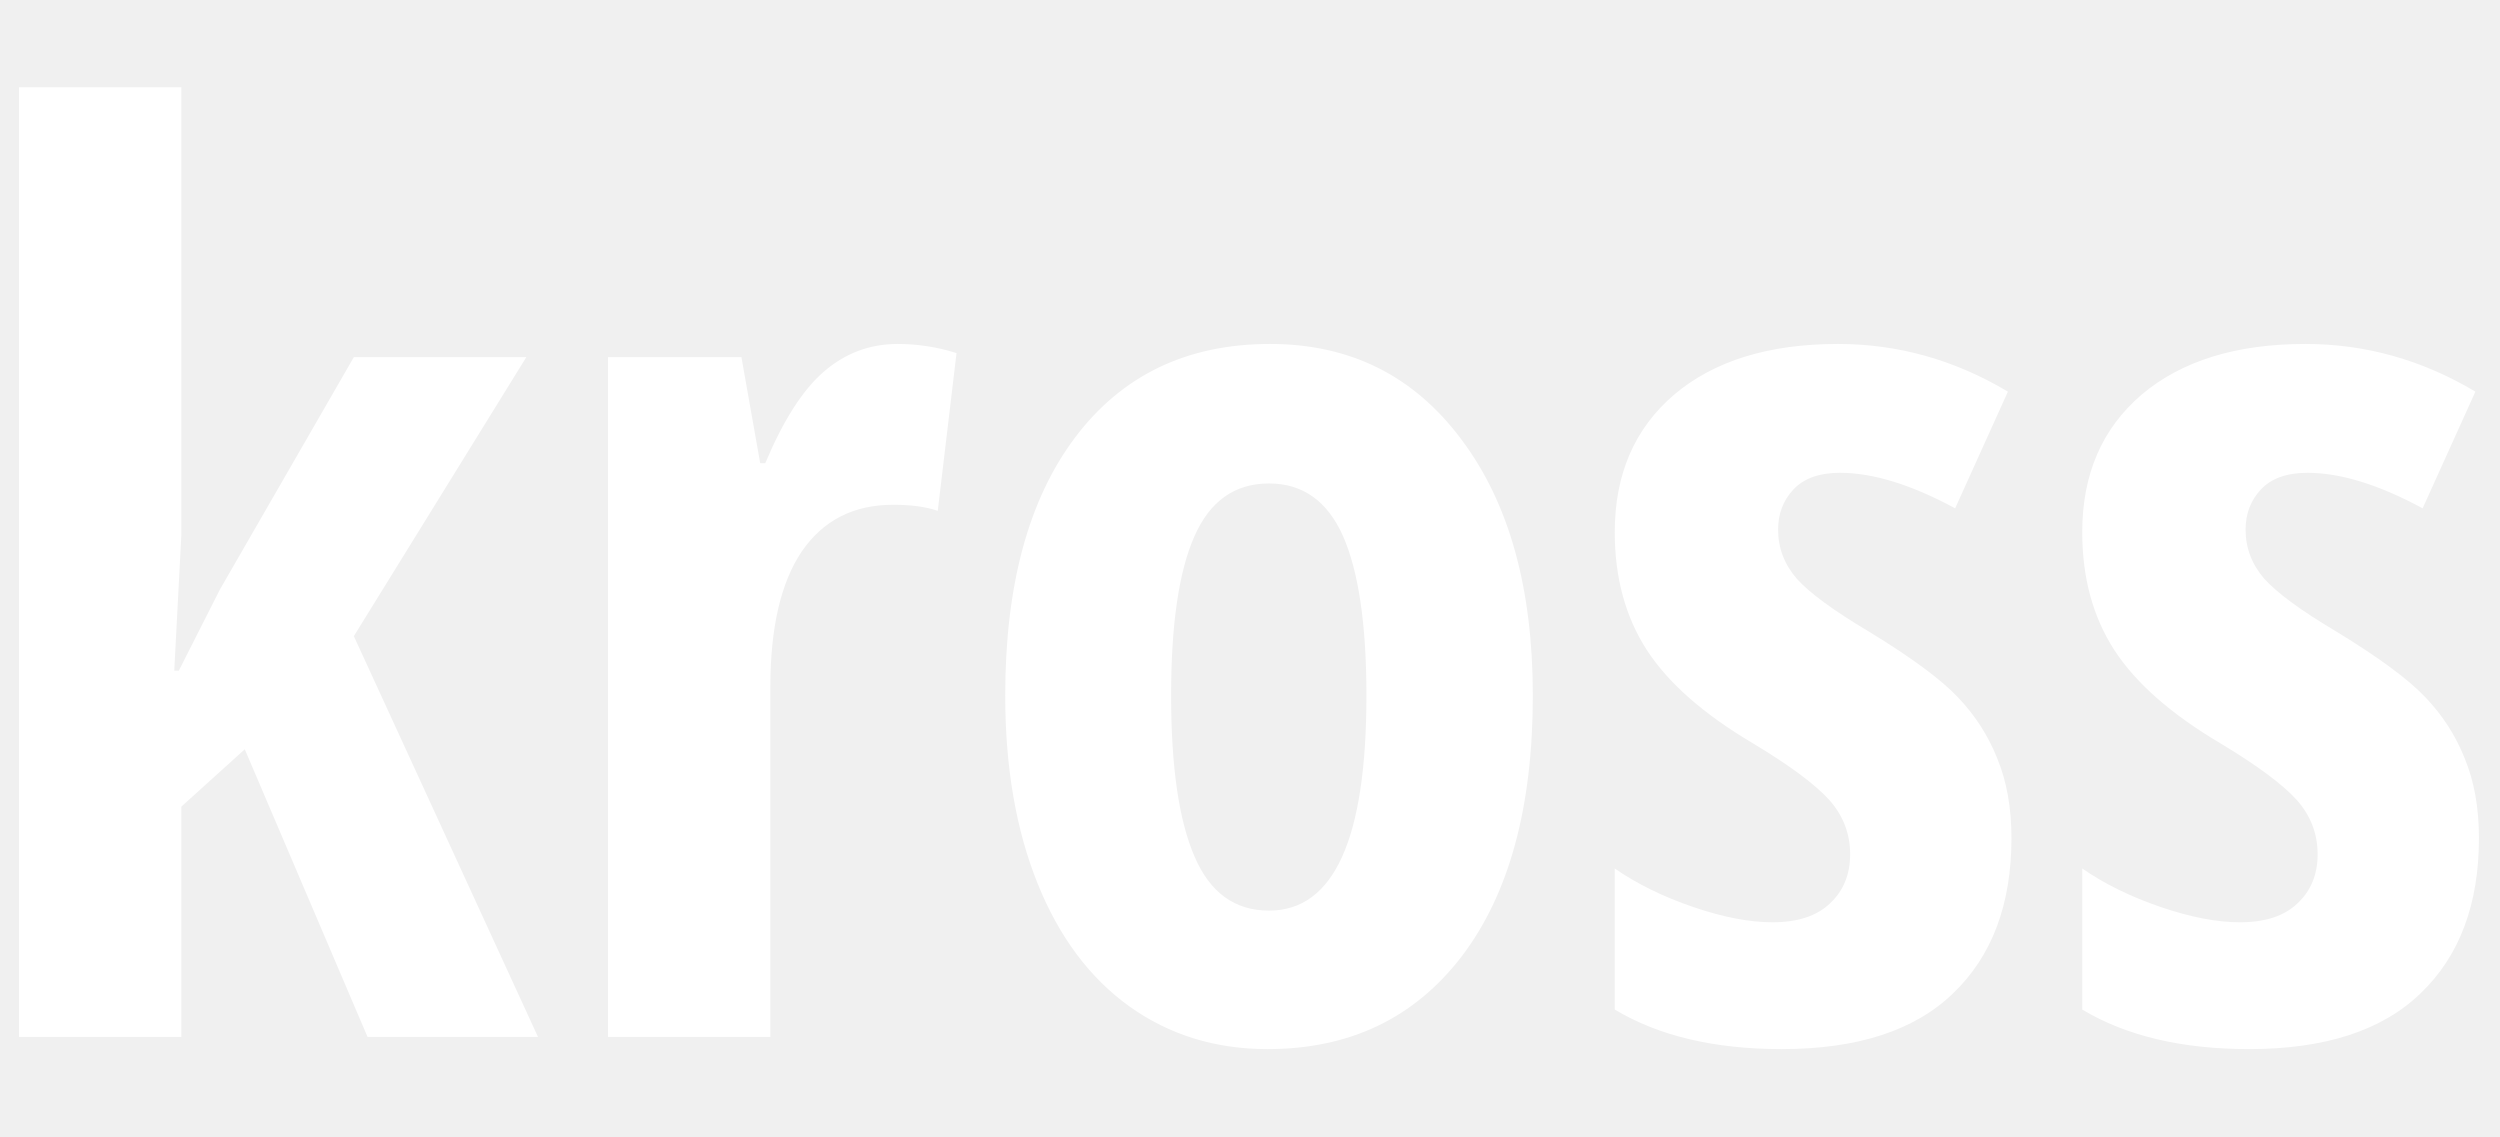
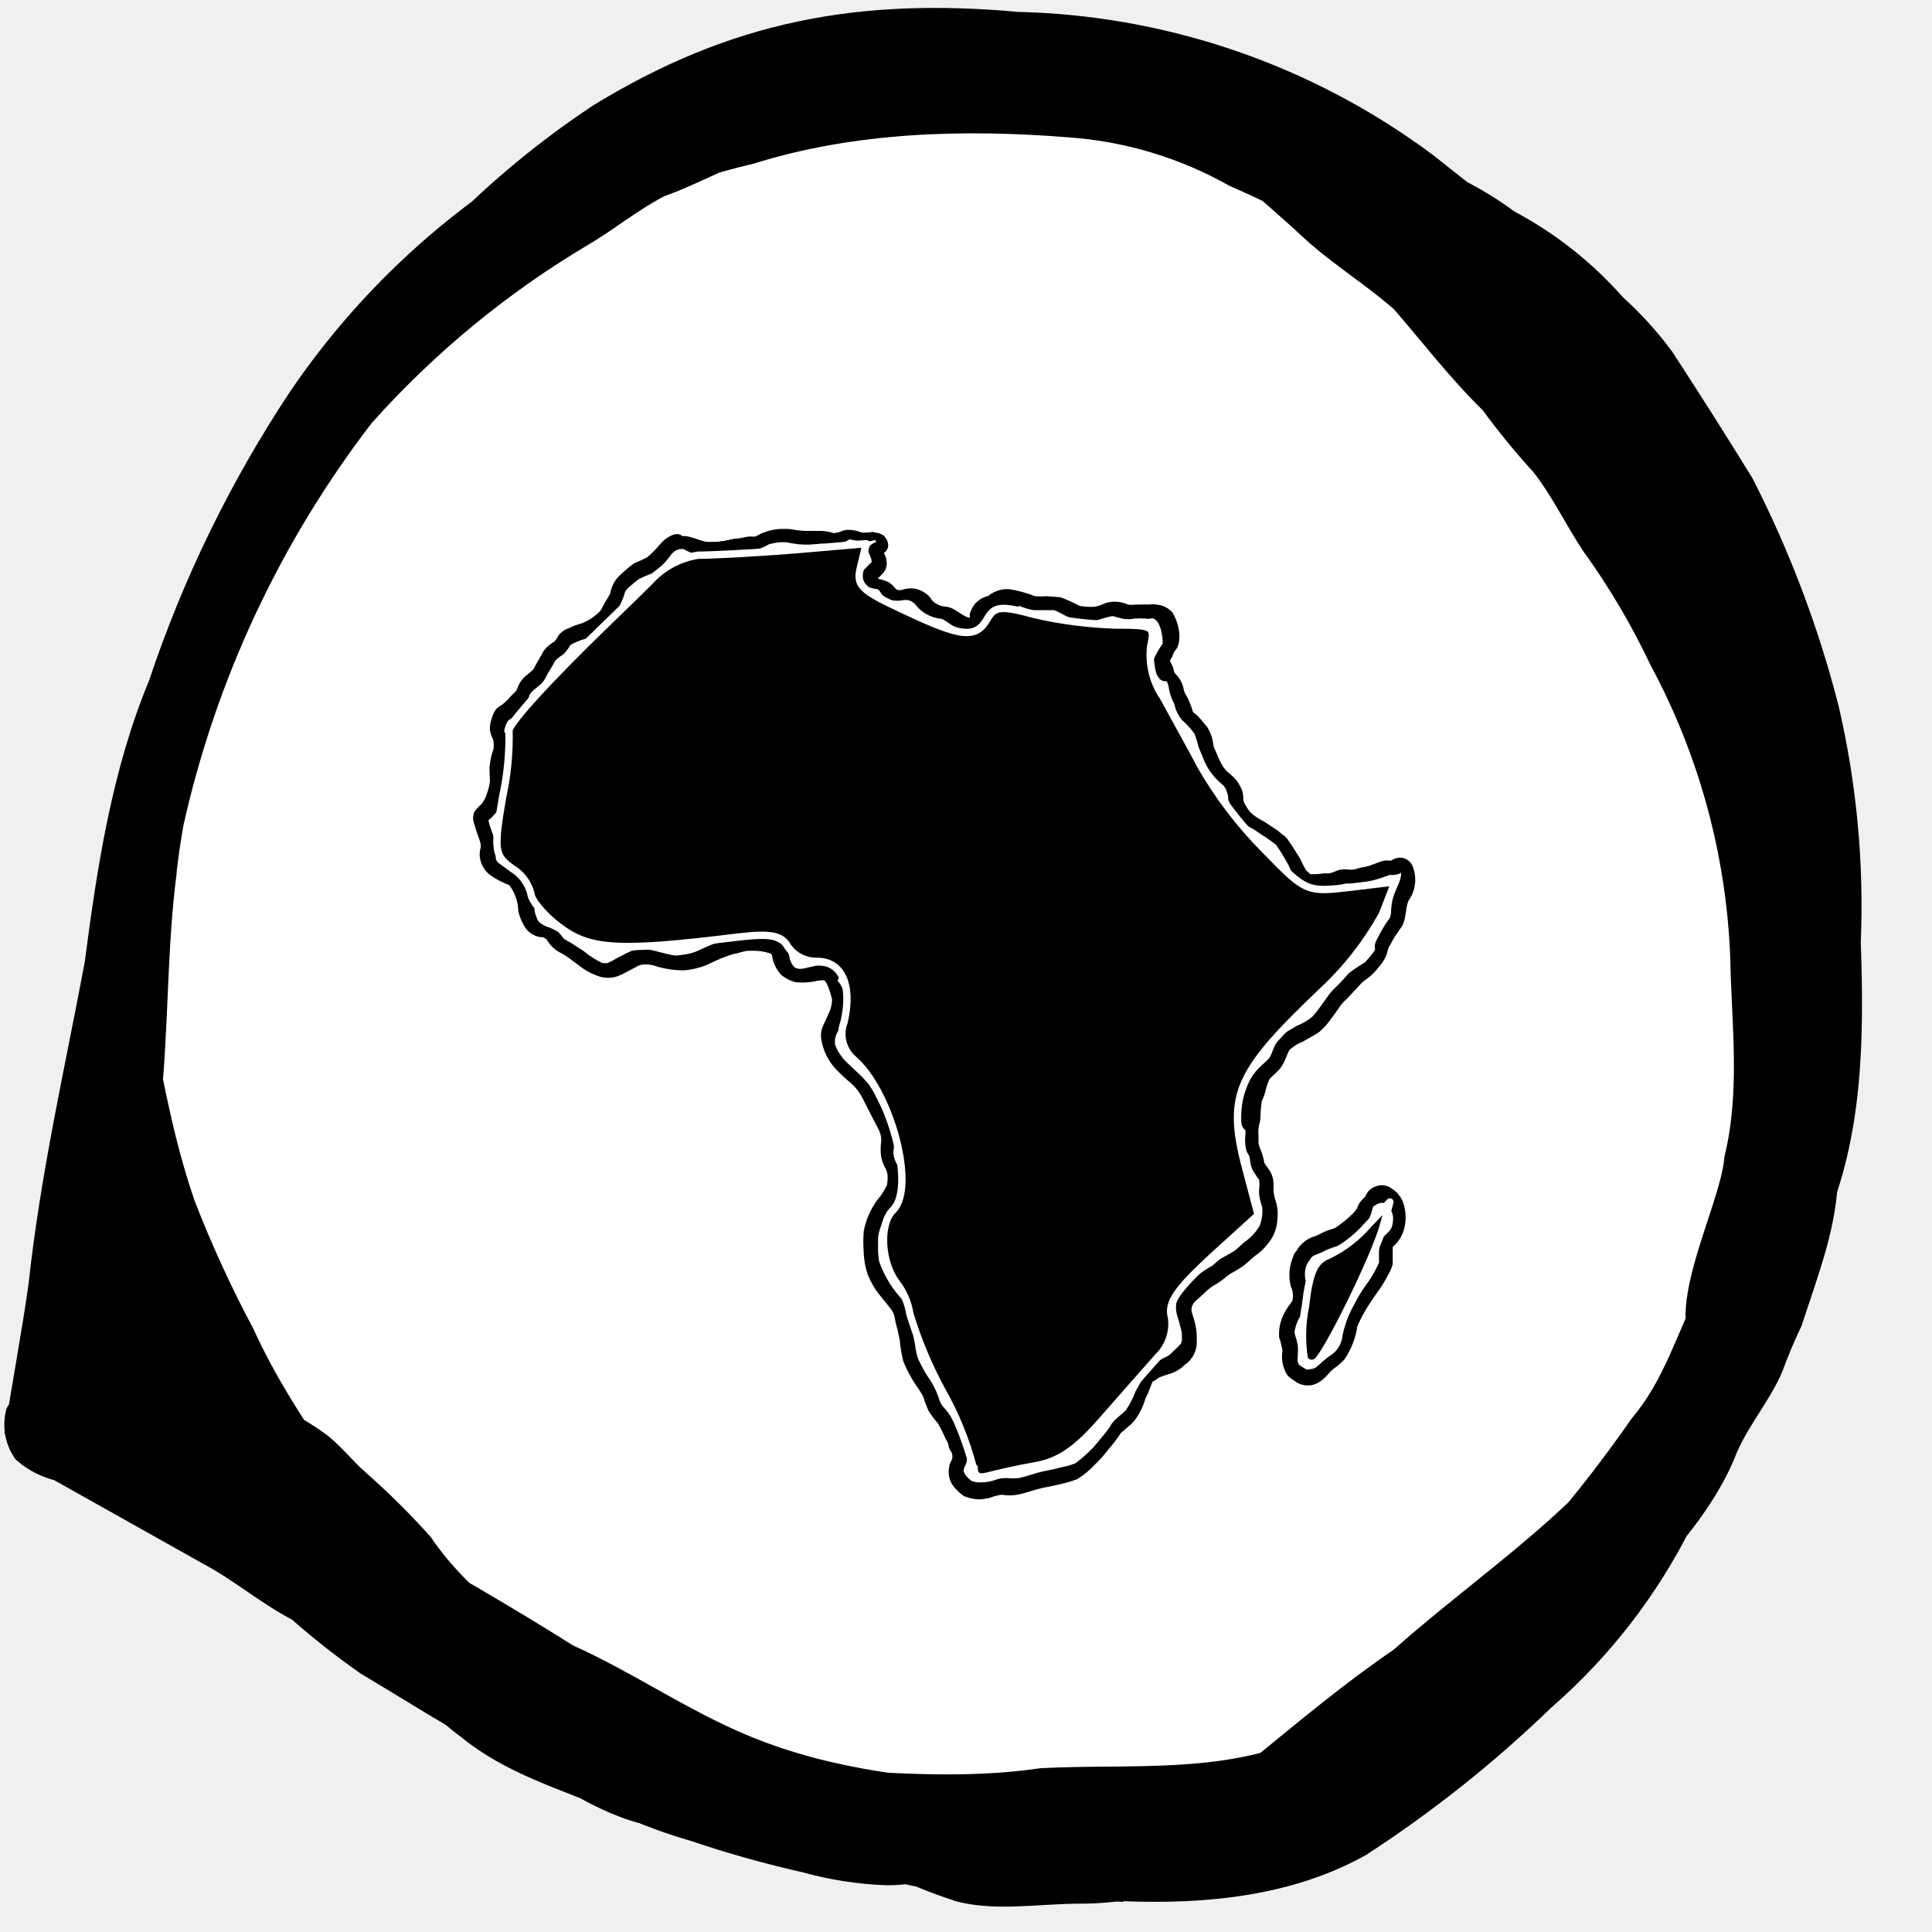
- <svg xmlns="http://www.w3.org/2000/svg" height="35" width="77">
-   <text style="font-weight:700;font-stretch:condensed;font-size:38.496;font-family:Open Sans Condensed;letter-spacing:0;word-spacing:0;fill:#fff;stroke-width:.962" x="-1.538" y="31.936">
-     <tspan x="-1.538" y="31.936">kross</tspan>
-   </text>
+ <svg xmlns="http://www.w3.org/2000/svg" id="svg5" viewBox="0 0 110.41 110.41">
+   <defs>
+     <style>.cls-1{fill:#fff;}.cls-1,.cls-2{stroke:#fff;stroke-linejoin:round;stroke-width:0.42px;}</style>
+   </defs>
+   <path class="cls-1" d="M104,72.29h0C105,48.12,99.81,20.76,75.25,12.07L73,8.28c-24.57-8.69-45.27-.9-59.53,22L5.37,72.84c-2.41,6.82-3.06,6.63,3.77,9L43.76,101A47.2,47.2,0,0,0,104,72.29Z" />
+   <g id="g12022">
+     <g id="g11338">
+       <path id="path11340" d="M30.92,53.56a1.28,1.28,0,0,1-1-.71,2.86,2.86,0,0,1-.3-.78,2.56,2.56,0,0,0-.52-1.49A4.61,4.61,0,0,1,28,50a1.53,1.53,0,0,1-.59-1.2,1.76,1.76,0,0,1,.07-.4,1.22,1.22,0,0,0-.07-.38c-.1-.3-.21-.57-.29-.89a.89.89,0,0,1,0-.75,2.3,2.3,0,0,1,.4-.43,1.76,1.76,0,0,0,.31-.61,3.17,3.17,0,0,0,.17-.69c0-.32-.06-.65,0-1a3.38,3.38,0,0,1,.21-.86,1.18,1.18,0,0,0,0-.25c0-.11,0-.24-.06-.34a2.08,2.08,0,0,1-.15-.44,1.6,1.6,0,0,1,.09-.66,1.66,1.66,0,0,1,.25-.56,1.33,1.33,0,0,1,.34-.26A2.42,2.42,0,0,0,29,40a5.48,5.48,0,0,1,.59-.59.38.38,0,0,1,.49,0,.38.38,0,0,1,.12.48,2.59,2.59,0,0,1-.48.72,3.37,3.37,0,0,1-.68.57,1.46,1.46,0,0,0-.23.61,1.85,1.85,0,0,1,.3.82,2.74,2.74,0,0,1-.23,1.07,1.94,1.94,0,0,0,0,.34,5,5,0,0,1,0,.95,4.8,4.8,0,0,1-.24.88,2,2,0,0,1-.29.59,3,3,0,0,1-.44.44c.1.49.36.93.42,1.43a1.68,1.68,0,0,1,0,.63.43.43,0,0,0,.19.4,2.26,2.26,0,0,0,.54.32,2.12,2.12,0,0,1,.57.27,3.6,3.6,0,0,1,.57.76,3.77,3.77,0,0,1,.36,1.41,2,2,0,0,0,.1.32.65.65,0,0,0,.21.33,1,1,0,0,1,.47.49.11.11,0,0,1,0,.15c-.07,0-.11.1-.17.14A.75.75,0,0,1,30.92,53.56Z" />
+     </g>
+     <g id="g11342">
+       <path id="path11344" d="M28.45,42.76c-.13,0-.13-.19-.15-.29a2.05,2.05,0,0,1-.06-.49c0-.17.06-.31.08-.48l.07-.32c.08-.21.19-.42.29-.63s.4-.46.59-.69a2.1,2.1,0,0,0,.32-.59,1.59,1.59,0,0,1,.5-.68,3.34,3.34,0,0,0,.4-.35c.13-.26.27-.49.4-.72s.13-.23.19-.34a2,2,0,0,1,.61-.52,2.75,2.75,0,0,0,.25-.38,1.33,1.33,0,0,1,.61-.4,3.26,3.26,0,0,1,.68-.25,3,3,0,0,0,.88-.53,1.66,1.66,0,0,0,.23-.23c.09-.17.17-.34.26-.49s.19-.29.27-.46a2,2,0,0,1,.38-.86,4.16,4.16,0,0,1,.48-.46,4,4,0,0,1,.55-.43,7,7,0,0,0,.69-.31,5.75,5.75,0,0,0,.74-.74,1.78,1.78,0,0,1,.74-.55c.25-.1.57-.06.63.26a.47.47,0,0,1-.32.57c-.33.12-.4.31-.61.56a3.63,3.63,0,0,1-.92.82,7.37,7.37,0,0,0-.7.3c-.19.13-.4.32-.57.46a1.12,1.12,0,0,0-.21.23,1.32,1.32,0,0,0-.1.3,5.54,5.54,0,0,1-.49,1,1.48,1.48,0,0,1-.25.44l-.31.32a5.74,5.74,0,0,1-.76.53,4.63,4.63,0,0,1-.59.21,3.15,3.15,0,0,0-.65.29,3.07,3.07,0,0,1-.38.51c-.07.06-.15.1-.23.16a1.64,1.64,0,0,0-.24.21c-.1.13-.16.3-.25.43s-.17.27-.25.42A1.69,1.69,0,0,1,31,39c-.19.21-.44.36-.63.55a2,2,0,0,0-.23.4,1.41,1.41,0,0,1-.34.46c-.11.13-.25.21-.36.32A2.88,2.88,0,0,0,29,41l-.19.21a2,2,0,0,0-.34.55,1.76,1.76,0,0,0-.1.3,2.06,2.06,0,0,0,0,.35,1.17,1.17,0,0,0,0,.26,0,0,0,0,0,0,0C28.51,42.68,28.49,42.76,28.45,42.76Z" />
+     </g>
+     <g id="g11346">
+       <path id="path11348" d="M40.12,31.74a2.17,2.17,0,0,1-.63-.19,4,4,0,0,0-.84-.31,1.35,1.35,0,0,0-.69.16.9.9,0,0,0-.26.17.93.93,0,0,0,.23,0s0,.05,0,.05a.63.63,0,0,1-.23,0s0,0,0,0,0,0,0-.06l.25-.34a2.06,2.06,0,0,1,.3-.29,1.33,1.33,0,0,1,.46-.23,1.16,1.16,0,0,1,.76,0,4.08,4.08,0,0,1,.76.27.83.83,0,0,0,.31,0c.3,0,.59,0,.91-.06a3.33,3.33,0,0,1,1.09-.13c.82.11.49-.18,1.22-.33a3.42,3.42,0,0,1,1.06-.11c.27,0,.54,0,.82,0h.59c.19,0,.48,0,.48.21,0,.44-.67.38-1,.38s-.65,0-1,0a2.87,2.87,0,0,0-1.13.15c-.11.06-.17.17-.3.23a1.3,1.3,0,0,1-.57.17,5.82,5.82,0,0,1-.59,0c-.25,0-.5.15-.75.19A8.52,8.52,0,0,1,40.12,31.74Z" />
+     </g>
+     <g id="g11350">
+       <path id="path11352" d="M55.28,36a2,2,0,0,1-1.07-.4,2.4,2.4,0,0,0-.38-.23,2.16,2.16,0,0,1-1.56-.87.94.94,0,0,0-.38-.21c-.08,0-.16,0-.23,0a1.87,1.87,0,0,1-.78,0,1,1,0,0,1-.54-.4.58.58,0,0,0-.17-.21,3.41,3.41,0,0,1-.46-.1c-.36-.13-.62-.42-.47-.8a1.26,1.26,0,0,1,.34-.42,1.66,1.66,0,0,1,.23-.23.63.63,0,0,0-.08-.34,1.47,1.47,0,0,0-.07-.17c-.12-.31.09-.55.4-.63v0a.21.21,0,0,1,0-.11.37.37,0,0,0-.15,0,1,1,0,0,1-.35.06,4.1,4.1,0,0,1-1-.12,2.52,2.52,0,0,1-.94.34c-.26,0-.49-.09-.72-.09A5.24,5.24,0,0,1,45,31a2.55,2.55,0,0,0-.55,0,4.91,4.91,0,0,0-.5.1,2.62,2.62,0,0,1-.78.32c-.17,0-.36,0-.55.06s-.35.06-.46.06a5,5,0,0,1-2.11.19c-.18,0-.37-.08-.56-.14l-.28-.13a.87.87,0,0,0-.14-.08.41.41,0,0,0-.15,0,1.61,1.61,0,0,0-.91.21,4.63,4.63,0,0,1-.92.52.42.42,0,0,0-.15.07s0,0,0,.06-.07.06-.09,0,.28-.27.36-.36a1.43,1.43,0,0,0,.32-.27,1.31,1.31,0,0,1,.27-.36,2.49,2.49,0,0,1,.65-.42,1.72,1.72,0,0,1,1.14-.08,1.48,1.48,0,0,1,.27.1c.23.06.49.11.72.15a6.68,6.68,0,0,0,1.39-.21c.29,0,.59-.11.88-.13a1.75,1.75,0,0,0,.32,0c.15-.06.27-.15.42-.21a3.45,3.45,0,0,1,.84-.21,4.83,4.83,0,0,1,.76,0,5.74,5.74,0,0,0,.82.1c.25,0,.5,0,.74,0a2.49,2.49,0,0,1,.9.13l.32-.06a1.57,1.57,0,0,1,.4-.13,2,2,0,0,1,.86.15,2.55,2.55,0,0,0,.4,0c.13,0,.23-.07.36,0a1.11,1.11,0,0,1,.52.18c.28.3.38.72,0,1a1.08,1.08,0,0,1,.15.76.84.84,0,0,1-.25.44l-.25.26a2.31,2.31,0,0,1,.67.23,1.76,1.76,0,0,1,.34.33c.21.22.5,0,.75,0a1.38,1.38,0,0,1,.93.25,1.11,1.11,0,0,1,.42.44,1.29,1.29,0,0,0,.86.36c.49.08.8.52,1.29.63l0,0c0-.09,0-.15,0-.23a1.79,1.79,0,0,1,.28-.55,1.47,1.47,0,0,1,1-.51,1.68,1.68,0,0,1,1.06-.1,5.85,5.85,0,0,1,.59,0,.34.34,0,0,1,.12.57.94.94,0,0,1-.71.23c-.17,0-.36,0-.53,0s-.42.13-.65.17a.15.15,0,0,0-.11.08c0,.06-.06.11-.08.17s0,.17,0,.25a.87.87,0,0,1-.36.53A1.1,1.1,0,0,1,55.28,36Z" />
+     </g>
+     <g id="g11354">
+       <path id="path11356" d="M66.27,38.8c-.36-.51-.52-.89-.17-1.46a3.47,3.47,0,0,1,.34-.54,2.32,2.32,0,0,0-.06-.66,1.83,1.83,0,0,0-.19-.54c-.11-.15-.25-.32-.44-.25a.66.66,0,0,1-.28,0,4.57,4.57,0,0,0-.65,0,1.61,1.61,0,0,1-.69,0l-.53-.14c-.13,0-.27.06-.4.08l-.48.15a2.64,2.64,0,0,1-.55,0,3.36,3.36,0,0,1-.89-.08,5.1,5.1,0,0,1-.67-.32,2.92,2.92,0,0,0-.36-.17l-.33,0-.87,0a1.89,1.89,0,0,1-.44-.11c-.29-.1-.59-.23-.88-.36a1.21,1.21,0,0,0-.59-.08.64.64,0,0,0-.44.17c-.24.21-.55.31-.8.5,0,.07,0,.11-.11.13s-.15,0-.13-.06.15-.17.21-.26a3.49,3.49,0,0,0,.36-.42,2.38,2.38,0,0,1,.32-.38,1.68,1.68,0,0,1,1.13-.33,6.88,6.88,0,0,1,1.46.4,3.7,3.7,0,0,0,.67,0l.78.06a7.58,7.58,0,0,1,1.09.49,3.46,3.46,0,0,0,.78.06,1.37,1.37,0,0,0,.51-.13,1.76,1.76,0,0,1,1.49,0,1.34,1.34,0,0,0,.4,0h.34a3.62,3.62,0,0,1,.48,0,.91.91,0,0,1,.4,0A1.35,1.35,0,0,1,67,35a2.8,2.8,0,0,1,.38,1.07,2,2,0,0,1,0,.59,1,1,0,0,1-.26.57,1,1,0,0,0-.1.21c0,.13-.21.25-.13.4s.3.53.17.78A.49.49,0,0,1,66.27,38.8Z" />
+     </g>
+     <g id="g11358">
+       <path id="path11360" d="M75,50.76a1.69,1.69,0,0,1-1-.65,4,4,0,0,1-.38-.7c-.07-.14-.17-.29-.25-.44s-.28-.44-.43-.67a2.78,2.78,0,0,0-.27-.21,5.51,5.51,0,0,0-.59-.4l-.44-.3a2.62,2.62,0,0,1-.91-.71,2.88,2.88,0,0,1-.54-1c0-.1,0-.23-.05-.33a.91.91,0,0,0-.35-.57,3.59,3.59,0,0,1-1.08-1.58c-.08-.17-.14-.34-.21-.5a6.65,6.65,0,0,0-.23-.76,4.77,4.77,0,0,0-.71-.78,2.07,2.07,0,0,1-.45-.93,3.26,3.26,0,0,1-.25-.61c-.06-.19-.06-.4-.13-.57s-.1-.16-.14-.25a1.49,1.49,0,0,1-.28-.44,1,1,0,0,1,.07-.61c0-.15,0-.3.06-.46a6,6,0,0,1,.27-.68.74.74,0,0,0,.09-.33.58.58,0,0,0-.11-.34.18.18,0,0,1-.06-.17c0-.06.15,0,.08.06a1,1,0,0,1,.15,1,2,2,0,0,0-.08.74c0,.19.06.38.06.55a.17.17,0,0,0,.06.12,3.31,3.31,0,0,1,.45.47,1.67,1.67,0,0,1,.31.75,1.5,1.5,0,0,0,.19.38,5,5,0,0,1,.3.76c0,.11.16.19.25.27s.4.45.59.68a2.45,2.45,0,0,1,.35,1c0,.14.11.31.17.46a4.44,4.44,0,0,0,.4.82,1.73,1.73,0,0,0,.21.25l.24.21a2.15,2.15,0,0,1,.61.85,1.36,1.36,0,0,1,.08.56.6.6,0,0,0,.06.19,3.25,3.25,0,0,0,.36.55,3.12,3.12,0,0,0,.72.48l.69.45a2.24,2.24,0,0,1,.34.27,1.36,1.36,0,0,1,.36.32c.08.1.14.23.23.33l.5.8a6.19,6.19,0,0,0,.32.63c.08.09.17.15.25.24.25,0,.51,0,.76-.05h.34a2.14,2.14,0,0,0,.44-.16,1.24,1.24,0,0,1,.5-.07,1.46,1.46,0,0,0,.51,0,3.6,3.6,0,0,1,.63-.15,2.78,2.78,0,0,0,.38-.12c.46-.15.59-.3,1.13-.21.24,0,.51.14.57.4a.3.3,0,0,1-.17.33,1.19,1.19,0,0,1-.56.07,1.57,1.57,0,0,1-.28.1,5.16,5.16,0,0,1-1,.28,4.71,4.71,0,0,1-.54.12,4.35,4.35,0,0,1-.51,0,.6.6,0,0,0-.19,0c-.12,0-.25.11-.38.15a1.36,1.36,0,0,1-.63.06A2.12,2.12,0,0,1,75,50.76Z" />
+     </g>
+     <g id="g11362">
+       <path id="path11364" d="M78.76,54.44c-.34-.24-.17-.59,0-.89a7.27,7.27,0,0,1,.65-1.07A1,1,0,0,0,79.5,52a3.15,3.15,0,0,1,.25-1.1c.13-.29.4-.78.29-1.09a.85.85,0,0,1-.69-.23c0,.06-.11,0-.13,0s0-.1,0-.14a.63.63,0,0,0,.17-.15.63.63,0,0,1,.26-.19.78.78,0,0,1,1.07.38,2.07,2.07,0,0,1-.23,2c-.19.46-.11,1-.38,1.47a8.13,8.13,0,0,0-.57.87,2.55,2.55,0,0,1-.36.56A.31.31,0,0,1,78.76,54.44Z" />
+     </g>
+     <g id="g11366">
+       <path id="path11368" d="M71.12,64.55a.93.93,0,0,1-.19-.89c0-.14,0-.29,0-.44a2.62,2.62,0,0,1,.5-1.53,4.82,4.82,0,0,1,.38-.51c.19-.21.4-.4.61-.59a1,1,0,0,0,.21-.29c.23-.57.34-1,.93-1.35l.54-.32a3.32,3.32,0,0,0,.91-.54c.38-.42.67-.89,1-1.33.19-.23.44-.44.65-.67s.28-.32.42-.47A9.17,9.17,0,0,1,78,55a7.38,7.38,0,0,0,.53-.63c.08-.15.13-.32.19-.46a2.27,2.27,0,0,1,.57-.76c.15-.15.38-.21.52-.36a1.46,1.46,0,0,0,.32-1c-.11-.06,0-.29.11-.17a.41.41,0,0,1,0,.21,2.91,2.91,0,0,1-.07.78,1.63,1.63,0,0,1-.46.84,1.79,1.79,0,0,0-.31.53c-.07.21-.11.44-.19.65a2.53,2.53,0,0,1-.47.7,3,3,0,0,1-.63.61,1.89,1.89,0,0,0-.31.25c-.28.29-.55.61-.85.91a2.45,2.45,0,0,0-.42.48c-.17.25-.33.48-.52.72a3.85,3.85,0,0,1-.61.67c-.24.17-.49.29-.74.44s-.27.15-.42.21a2.69,2.69,0,0,0-.55.38c-.15.27-.23.59-.4.86a1.7,1.7,0,0,1-.34.42c-.21.21-.44.4-.63.61a5.42,5.42,0,0,0-.42.64,5.59,5.59,0,0,0-.12.82,2.32,2.32,0,0,1-.07.52.58.58,0,0,1,.11.38C71.82,64.53,71.4,64.82,71.12,64.55Z" />
+     </g>
+     <g id="g11370">
+       <path id="path11372" d="M65.62,78.9a.26.26,0,0,1-.08-.3,1.16,1.16,0,0,1,.29-.5,1.77,1.77,0,0,1,.51-.4c.14-.09.29-.15.44-.23a8.57,8.57,0,0,0,.69-.66.53.53,0,0,0,.07-.37c0-.09,0-.17,0-.24s-.07-.31-.09-.4-.1-.4-.17-.59A1.67,1.67,0,0,1,68,73.3c.19-.17.38-.36.59-.53a8.09,8.09,0,0,1,.69-.44c.11-.08.21-.19.32-.27A1.83,1.83,0,0,1,70,71.8c.19-.1.36-.21.53-.31s.38-.34.59-.51a2.8,2.8,0,0,0,.86-.92,2.1,2.1,0,0,0,.15-.61,1.85,1.85,0,0,0,0-.47,3.66,3.66,0,0,1-.17-.71,1.94,1.94,0,0,1,0-.34,2.12,2.12,0,0,0,0-.5c-.09-.13-.19-.26-.26-.38a1.38,1.38,0,0,1-.23-.53l-.06-.38c0-.1-.11-.21-.15-.31a1.87,1.87,0,0,1-.08-.32,2.57,2.57,0,0,1,0-.74c0-.1,0-.19,0-.29a6.42,6.42,0,0,1,.19-1,4.8,4.8,0,0,1,.15-.63,1.41,1.41,0,0,1,.28-.51c.14-.14.29-.31.42-.46a2.41,2.41,0,0,0,.44-.8s0-.06,0-.08,0,0,0,0a.29.29,0,0,1,0,.14,2.18,2.18,0,0,1-.08.4,2.29,2.29,0,0,1-.15.42c-.08.21-.11.45-.19.66s-.08.19-.13.29a7.61,7.61,0,0,0-.08.95c0,.21-.08.4-.11.61a3.87,3.87,0,0,0,0,.48v.36a2,2,0,0,0,.16.49,3.12,3.12,0,0,1,.17.65c.11.19.28.38.38.57a1.51,1.51,0,0,1,.15.69c0,.13,0,.25,0,.38a2.61,2.61,0,0,0,.08.42A2.44,2.44,0,0,1,73,69.68a2.31,2.31,0,0,1-.59,1.45,2.88,2.88,0,0,1-.7.65c-.21.17-.4.36-.61.53a7.17,7.17,0,0,1-.75.46,2.46,2.46,0,0,0-.4.3,3.33,3.33,0,0,1-.57.38,3.25,3.25,0,0,0-.61.5l-.42.38a.68.68,0,0,0-.26.53c0,.12.07.25.09.38a3.62,3.62,0,0,1,.21,1.38A1.54,1.54,0,0,1,67.7,78a2,2,0,0,1-.65.44,2.13,2.13,0,0,1-.33.11c-.15.06-.32.1-.47.17S65.87,79.09,65.62,78.9Z" />
+     </g>
+     <g id="g11374">
+       <path id="path11376" d="M56,85.69a2.51,2.51,0,0,1-.91-.19,2.67,2.67,0,0,1-.44-.38,1.37,1.37,0,0,1-.4-1.32c0-.15.13-.3.17-.45a.85.85,0,0,0,0-.23c-.11-.31-.23-.8.15-1s.42.17.52.38a1.39,1.39,0,0,1,.19.72,1.35,1.35,0,0,1-.1.5.69.69,0,0,0-.11.36.9.9,0,0,0,.25.38l.19.17a1.87,1.87,0,0,0,.32.08A2.59,2.59,0,0,0,57,84.53a1.85,1.85,0,0,1,.57-.06,3.53,3.53,0,0,0,.65,0c.38-.08.74-.21,1.09-.31s.78-.15,1.16-.26a3.93,3.93,0,0,1,.44-.1,3.47,3.47,0,0,0,.57-.19,9.14,9.14,0,0,0,1-.89l.51-.61c.14-.17.29-.35.42-.54a1.54,1.54,0,0,1,.25-.36c.21-.23.48-.4.69-.63a5,5,0,0,0,.55-1.08c.15-.25.28-.5.42-.75a2.37,2.37,0,0,1,.87-.91c.37-.21.73-.4,1.11-.57a1.38,1.38,0,0,0,.4-.31,2,2,0,0,0,.25-.4.4.4,0,0,0,0-.28,1,1,0,0,0-.15-.29s-.06-.13,0-.13a0,0,0,0,1,0,.06c.13.17.3.34.27.55a.84.84,0,0,1-.08.3,3.27,3.27,0,0,1-.32.57,3.46,3.46,0,0,1-.82.65c-.14.08-.27.19-.42.29a1.85,1.85,0,0,0-.4.34,5.46,5.46,0,0,0-.31.71,4.56,4.56,0,0,1-.26.59,3.87,3.87,0,0,1-.63,1.27c-.23.27-.52.46-.78.71a7.27,7.27,0,0,1-.69.91,7.38,7.38,0,0,1-.8.9,4.71,4.71,0,0,1-1,.82,6.11,6.11,0,0,1-.86.26c-.38.1-.78.17-1.16.25s-.93.29-1.39.38a2.78,2.78,0,0,1-.91,0,2.83,2.83,0,0,0-.65.17A4.41,4.41,0,0,1,56,85.69Z" />
+     </g>
+     <g id="g11378">
+       <path id="path11380" d="M34.27,55.81a3.94,3.94,0,0,1-.76-.34c-.35-.21-.65-.48-1-.72a3.74,3.74,0,0,0-.42-.27,2.11,2.11,0,0,1-.48-.32,2.51,2.51,0,0,1-.38-.48,5.22,5.22,0,0,1-.48-.34,1,1,0,0,1-.3-.23,1.37,1.37,0,0,1-.23-.25s-.06-.08,0-.13a0,0,0,0,1,.06,0,.54.54,0,0,0,.42.21.11.11,0,0,0,.07,0,.43.43,0,0,1,.44,0,3.08,3.08,0,0,1,.69.32,4.73,4.73,0,0,1,.34.4c.15.1.32.17.46.27l.68.44a4.19,4.19,0,0,0,.59.42,3.75,3.75,0,0,0,.44.24.92.92,0,0,0,.33,0,3.8,3.8,0,0,0,.49-.26c.27-.14.55-.29.84-.42a2.44,2.44,0,0,1,1.39,0c.38.09.76.21,1.14.26a3.49,3.49,0,0,0,.44-.05,2.92,2.92,0,0,0,.76-.19c.29-.14.61-.27.9-.4l1-.31c.31-.06.67-.21,1,0a.36.36,0,0,1,0,.65c-.17.06-.34.08-.53.15a4.91,4.91,0,0,0-.8.25c-.25.08-.48.21-.74.32l-.25.12a4.49,4.49,0,0,1-1.24.3,5.37,5.37,0,0,1-1.58-.21,1.84,1.84,0,0,0-.9-.11,1,1,0,0,0-.34.15c-.32.15-.61.34-.95.48A1.64,1.64,0,0,1,34.27,55.81Z" />
+     </g>
+     <g id="g11382">
+       <path id="path11384" d="M45.46,56.13a2.12,2.12,0,0,1-.84-.44,2.25,2.25,0,0,1-.46-.86c-.06-.3,0-.32-.34-.4a2.63,2.63,0,0,0-.55-.09,5,5,0,0,0-.54,0c-.21,0-.4.09-.61.13a3.42,3.42,0,0,1-.44,0h-.4a3.86,3.86,0,0,0-.68,0c0,.09-.17,0-.15,0s.07,0,.09-.06.25-.15.38-.19l.31-.21a7.93,7.93,0,0,1,.82-.34,3,3,0,0,1,.68-.13,2.42,2.42,0,0,1,.71,0,2.38,2.38,0,0,1,1.37.52,1.35,1.35,0,0,1,.32.74,1.54,1.54,0,0,0,.23.44.53.53,0,0,0,.34.13c.37,0,.73-.19,1.11-.19s1.07.17,1.12.69a.35.35,0,0,1-.4.32c-.19,0-.32-.15-.49-.17a1.7,1.7,0,0,0-.46.06A3.82,3.82,0,0,1,45.46,56.13Z" />
+     </g>
+     <g id="g11386">
+       <path id="path11388" d="M51,67.77a8.11,8.11,0,0,1-.36-.93,2.26,2.26,0,0,1-.29-.77,3.21,3.21,0,0,1,0-.76,1.27,1.27,0,0,0-.13-.74c-.29-.55-.57-1.11-.86-1.68a3.09,3.09,0,0,0-.74-1,8.91,8.91,0,0,1-.84-.78,3.22,3.22,0,0,1-.86-1.81A1.4,1.4,0,0,1,47,58.7c.15-.34.32-.67.45-1a1.9,1.9,0,0,0,.1-.57,3.91,3.91,0,0,0-.31-.93,1.71,1.71,0,0,1-.13-.23c0-.08-.13-.21,0-.29h0s0,0,0,0,0,0,0,0,0,0,0,0,.38.1.53.19a1.22,1.22,0,0,1,.46.52,1.77,1.77,0,0,1,.27,1,4.77,4.77,0,0,1-.48,1.54,1.35,1.35,0,0,0-.17.46,1.54,1.54,0,0,0,0,.3,4.08,4.08,0,0,0,.19.42c.11.15.19.29.32.44s.48.46.73.7a6.46,6.46,0,0,1,.68.71,5,5,0,0,1,.46.78c.17.32.32.63.48.95a5.71,5.71,0,0,1,.49,1.07,3,3,0,0,1,0,.95.81.81,0,0,0,0,.31,1.56,1.56,0,0,0,.21.55,3.09,3.09,0,0,1,.25.78,1.2,1.2,0,0,1,0,.53A.4.4,0,0,1,51,67.77Z" />
+     </g>
+     <g id="g11390">
+       <path id="path11392" d="M54.31,82.89a.77.77,0,0,1-.11-.31c0-.13-.12-.26-.17-.38a7.11,7.11,0,0,0-.44-.87,6.92,6.92,0,0,1-.52-.69,6.5,6.5,0,0,1-.3-.8c-.21-.44-.55-.8-.76-1.24a5.84,5.84,0,0,1-.4-.84,9,9,0,0,1-.17-.93c0-.27-.1-.55-.14-.82a5.06,5.06,0,0,1-.17-.72,1.16,1.16,0,0,0-.17-.42c-.23-.31-.48-.59-.72-.9a4.49,4.49,0,0,1-.63-1.08,4.28,4.28,0,0,1-.25-1.32,8,8,0,0,1,0-1.2,4.36,4.36,0,0,1,.76-1.77,3.69,3.69,0,0,0,.57-.88,2.32,2.32,0,0,0,0-.83,1.83,1.83,0,0,1,0-.33,1.46,1.46,0,0,1,0-.42,1.82,1.82,0,0,1,.13-.28s0-.06.06,0,0,0,0,.09a.38.38,0,0,0,0,.31,3.9,3.9,0,0,0,.29.28,1.9,1.9,0,0,1,.32.71,1.75,1.75,0,0,1-.26,1.33,7,7,0,0,0-.9,1.53,3,3,0,0,0-.15.61v.47a4.54,4.54,0,0,0,.06.9,6.15,6.15,0,0,0,1.42,2.28,1.87,1.87,0,0,1,.27.65,3.1,3.1,0,0,0,.08.42c.13.44.17.9.28,1.37a3.73,3.73,0,0,0,.19.88c.16.3.29.59.48.89a4.8,4.8,0,0,1,.65,1.2,2.72,2.72,0,0,0,.13.37,1.28,1.28,0,0,0,.17.26,2.85,2.85,0,0,1,.54.76,4.6,4.6,0,0,1,.4.8,1.44,1.44,0,0,1,.22.71.46.46,0,0,1-.34.48A.62.62,0,0,1,54.31,82.89Z" />
+     </g>
+     <g id="g11394">
+       <path id="path11396" d="M74.53,79.16a1.24,1.24,0,0,1-.58-.27,1.57,1.57,0,0,1-.38-.3,2,2,0,0,1-.28-1.39,3.94,3.94,0,0,0-.19-.77,2.59,2.59,0,0,1,.45-1.65c.08-.16.23-.29.31-.46a1.24,1.24,0,0,0-.1-.82,2.71,2.71,0,0,1,.16-1.73c0-.1.11-.19.17-.29a1.94,1.94,0,0,1,.72-.7,2.3,2.3,0,0,1,.42-.16l.53-.26c.19-.08.42-.12.58-.21a7.35,7.35,0,0,0,1-.82,1.94,1.94,0,0,0,.21-.27,1.5,1.5,0,0,1,.19-.38,2.06,2.06,0,0,1,.29-.3.92.92,0,0,1,.59-.58.93.93,0,0,1,.91.12,1.61,1.61,0,0,1,.65.78,2.57,2.57,0,0,1,0,1.73,2.11,2.11,0,0,1-.42.67.91.91,0,0,0-.17.17,1.46,1.46,0,0,0,0,.17c0,.27,0,.54,0,.8a2.34,2.34,0,0,1-.26.61,6.92,6.92,0,0,1-.54.9l0,0h0c-.21.28-.4.57-.59.86a8.32,8.32,0,0,0-.63,1.18,4.5,4.5,0,0,1-.74,1.9,3.6,3.6,0,0,1-.63.54s-.06.07-.11.09C75.69,78.78,75.27,79.27,74.53,79.16Zm.38-.92a.56.56,0,0,0,.36-.15,8.07,8.07,0,0,1,.7-.59,1.5,1.5,0,0,0,.71-.93,5.69,5.69,0,0,1,.36-1.3,6.32,6.32,0,0,1,.36-.74,8.51,8.51,0,0,1,.54-.92l.32-.45a7,7,0,0,0,.55-1c0-.61-.09-1.2.44-1.66a1.19,1.19,0,0,0,.27-.33,1.32,1.32,0,0,0,.09-.43,1,1,0,0,0-.57-1s-.08,0-.13,0l-.21.07a.61.61,0,0,1-.21.12c-.08.15-.08.3-.15.47a2.72,2.72,0,0,1-.16.35,3.58,3.58,0,0,1-.93.93c-.17.13-.32.25-.48.36a1.62,1.62,0,0,1-.47.21,3.91,3.91,0,0,0-.67.27c-.19.11-.4.15-.57.25s-.13.15-.19.21a1.2,1.2,0,0,0-.21.34,1.46,1.46,0,0,0,0,1,2.16,2.16,0,0,1,0,1.33,2.9,2.9,0,0,1-.44.71A2.7,2.7,0,0,0,74,76a.57.57,0,0,0,0,.26,4.42,4.42,0,0,1,.17.65,3.24,3.24,0,0,1,0,.44c0,.21-.09.55.14.7l.38.23A1.3,1.3,0,0,1,74.91,78.24Z" />
+     </g>
+   </g>
+   <path d="M2,78.87c1.59-1,3.2-1.91,4.8-2.86a3.69,3.69,0,0,1,5.05,1.77,5.5,5.5,0,0,1-1.18,6.71m6.18,5.3c-1.62-2-3.15-4-4.67-6.13C8.35,77.88,6,70.87,6.56,63.92c.21-1.6,2.09-1.07,2.11.34a33.87,33.87,0,0,0,3.05,13.49,35.68,35.68,0,0,0,2.61,5.81,31,31,0,0,0,2.21,4.52,8.21,8.21,0,0,1,.52.89c.13.23.38.67.09.88A.3.3,0,0,1,16.81,89.79ZM11.73,83a19,19,0,0,1-4.57-7.52c-.48-1.34-3.09-8.35-.8-8.54a1.11,1.11,0,0,1,.93,1.11C7,72.3,8.7,80,12.19,82.62c.32-.06.47.48.15.57A.69.69,0,0,1,11.73,83ZM9.14,81.89a12.93,12.93,0,0,1-1.67-3.32,28.09,28.09,0,0,1-2.14-7.5.86.86,0,0,1,1.6-.44c.33.53.69,1.28.27,1.87a22.68,22.68,0,0,0,1.92,8.42c.14-.31.54,0,.48.23S9.6,82.14,9.14,81.89ZM7.73,79.36c-.21-.07-.27-.3-.36-.47a18.87,18.87,0,0,1-.69-2.33,47.1,47.1,0,0,1-.95-5.94c-.06-.52-.12-1-.19-1.56a.32.32,0,0,1,.23-.37c.22,0,.34.18.36.37a13.91,13.91,0,0,0,.09,1.44,46.7,46.7,0,0,0,1,6.23v0h0c.14.58.31,1.15.48,1.68l.13.31C8.32,78.64,8.17,79.5,7.73,79.36ZM5.52,81c-.87-1.33-1.75-7.28-.15-8.14,1.1-.3,1.54,1,1.67,1.89A1.35,1.35,0,0,1,7.92,76c0,1.31,0,2.63,0,3.94,0,1.64-2,1.48-2.15,0-.15-1.28-.38-2.53-.59-3.79a8.06,8.06,0,0,0,.72,4.4C6.09,80.91,5.81,81.42,5.52,81Zm15.61,12.3A15.41,15.41,0,0,1,16.82,89c-3.43-4.35-6.61-9.09-8.32-14.42-2.31-6.5-1.93-13.51-1.3-20.27,0-.27.06-.54.08-.82s0-.92.36-1,.46.49.17.59a2,2,0,0,0,0,.76c1.05,4.95,1.66,10,3.31,14.78a67.07,67.07,0,0,0,3.36,7.32c2.34,5.14,6,9.45,9,14.15C24.63,91.66,23.2,94.48,21.13,93.28Zm-12.65-11a16.09,16.09,0,0,1,5.72.59c3,.55,5.14,2.86,7.54,4.59,3.66,2.17,7.37,4.25,11,6.55,3.45,1.55,6.58,3.74,10.1,5.19,4.84,2,10.06,2.49,15.24,2.74,2.1.3,5.47,0,5.81,2.84-.21,3.6-4.93,3.16-7.47,3-2-.19-4-.23-6-.57a25.07,25.07,0,0,1-5.71-2.14,40.82,40.82,0,0,1-10.5-5C31.7,98.4,29,97.18,26.92,95A48,48,0,0,0,21,90.93c-2.35-1.58-4-4-6.44-5.51a16.77,16.77,0,0,0-9.91-1.67M.25,81.94c.45-3,1-5.81,1.39-8.63C2.31,67.12,3.7,61.06,4.84,55,5.56,49.48,6.4,44,8.52,38.89a69.85,69.85,0,0,1,8.09-16.56A45.28,45.28,0,0,1,29.93,9.49c2-1.06,3.81-2.38,5.79-3.39,1.41-.68,3-1,4.36-1.69a31.2,31.2,0,0,1,7-1.85c1.85-.25,2.84,2,2.18,3.56a2.11,2.11,0,0,1-1,1.22,20.81,20.81,0,0,1-4.16,1.41c-2.15.55-4,1.7-6.13,2.46-1.51.78-2.84,1.88-4.29,2.74A52.44,52.44,0,0,0,21.24,24.18a58.78,58.78,0,0,0-10.76,23c-.61,3.41-.73,6.9-1.2,10.33C8.92,60.17,8.5,62.8,8,65.43a2.26,2.26,0,0,0-.27.36,11.18,11.18,0,0,0-1.43,2.95c-.19.65-.36,1.3-.51,2a3.2,3.2,0,0,0-.29,2.67,2.83,2.83,0,0,0,.63,1.07A4.11,4.11,0,0,0,6,75a37.41,37.41,0,0,1-2.65,6.42M6.3,60.36c.74,0,.74,1.35,0,1.35S5.59,60.36,6.3,60.36ZM45.88,107a63.87,63.87,0,0,1-11-3.55c-2.93-1.23-6-2.11-8.51-4.17-2.61-1.88-4.23-4.7-6.14-7.2-1.14-1.56-2.34-3.07-3.5-4.63s-2.16-3.18-3.22-4.8a2.85,2.85,0,0,0,.4,0q1.17.12,2.34.15h.13a3,3,0,0,0,2-.65,49.28,49.28,0,0,0,5.39,5.89c2.15,2,4,4.38,6.53,6A52.17,52.17,0,0,0,35.9,97a63.78,63.78,0,0,0,8.63,3.48c2.55.65,5.14,1,7.73,1.47s2.67,5.14,0,5.66a9.21,9.21,0,0,1-1.56.13A20.65,20.65,0,0,1,45.88,107ZM6,63.12c-.26-.76-1.12-2.27,0-2.57.42,0,.59.44.57.8,0,.17-.11.36,0,.53.59,1.13,1.18,2.25,1.75,3.41a2.75,2.75,0,0,0-.44.52c-.23.34-.44.72-.65,1.08C6.79,65.62,6.41,64.36,6,63.12Zm48.55,45.5a27.57,27.57,0,0,1-4-1.64c-1.81-.78-3.68-.9-5.45-1.73a2.72,2.72,0,0,1-1.5-1.6,2.83,2.83,0,0,0-.4-.37c-.06,0-.12,0-.18,0-.32,0-.32-.57,0-.59a.67.67,0,0,1,.48.1,1.75,1.75,0,0,0,.82,0c.61.06,1.18.27,1.79.32,1.7.12,3.41-.11,5.09.06,2.85.38,5.71,1,8.55.25a57,57,0,0,0,11.49-2.88,28.08,28.08,0,0,0,11.5-6.32c1-.86,2-1.74,3.11-2.56,2.13-1.48,3.85,1.83,2.48,3.47-4.06,5-9.22,9.43-15.51,11.22-3.6,1.16-7.26,2.44-11.07,2.44C59.3,108.79,56.86,109.27,54.5,108.62ZM4.12,59h0a41.94,41.94,0,0,1,.93-4.59c.42-2.29.9-4.56,1.35-6.86a45,45,0,0,1,2.46-9.43c2.5-5,4.82-10.25,7.81-15a87.8,87.8,0,0,1,8.88-10.21,51.62,51.62,0,0,1,8.34-6.88C41.8,1.18,49.08-.14,58.2.68A41.28,41.28,0,0,1,81,8.21c1.22.84,2.31,1.83,3.51,2.68a16.79,16.79,0,0,1,3.68,2.92A28.67,28.67,0,0,1,90.87,18c1.43,2.48,5.09,6.12,2.78,9-2.09,2.06-4.34-1.37-5.79-2.7-1.6-1.53-2.34-3.68-3.77-5.32-1.54-1.25-3.37-2.07-4.88-3.35a49.3,49.3,0,0,0-8.93-5,21.77,21.77,0,0,0-9.2-2.78c-6-.48-12.23-.31-18,1.5a43.91,43.91,0,0,0-7.47,2.48A34.2,34.2,0,0,0,28,17a92.55,92.55,0,0,0-7.81,7.91A71.94,71.94,0,0,0,15,33.07,63.81,63.81,0,0,0,8.33,45.85C7.11,50,5.68,54.2,4.86,58.5,5.15,59,4.4,59.68,4.12,59Zm60.07,49.69c-1.56-.08-3.09-.25-4.63-.4-2.78-.17-5.62,0-8.31-.73-2.51-.82-5-1.77-7.41-2.8a51.38,51.38,0,0,1-4.93-1.86c-1.07-.48-2.34-.86-3-1.91-.21-.13-.17-.57.11-.57s.31.23.4.38a4.24,4.24,0,0,0,1.43.36,51.43,51.43,0,0,0,8.42-.11c4.4.25,8.8.65,13.19,0,5.06-.27,10.34.36,15.08-1.74,3.15-1.54,5.74-4,8.42-6.28a76.76,76.76,0,0,0,10.31-12c1.81-2.11,2.57-4.84,3.81-7.31,1.75-2.9,5-.42,4.25,2.4a18.64,18.64,0,0,1-1.79,4.13,63.21,63.21,0,0,0-2.88,7,33.59,33.59,0,0,1-8,10.33A70.22,70.22,0,0,1,78.08,106C73.92,108.34,69,108.84,64.19,108.65ZM97.33,77.76c-2.76-2.19,1-8.68,1.22-11.67.92-3.74.4-7.57.33-11.38A38.34,38.34,0,0,0,94.32,38a41.11,41.11,0,0,0-3.83-6.49c-1-1.49-1.75-3.11-2.85-4.52a42.61,42.61,0,0,1-2.9-3.54c-1.85-1.81-3.41-3.85-5.09-5.79-1.52-1.32-3.25-2.42-4.78-3.74a116.23,116.23,0,0,0-9.64-8c-.47.48-.68-.61-.15-.68,1.33-.46,2.67,0,4,.3A112.84,112.84,0,0,1,80.36,9a20,20,0,0,1,6.19,3.09A22.14,22.14,0,0,1,92.76,17a21,21,0,0,1,2.8,3.09c1.56,2.4,3.09,4.8,4.59,7.24a62.65,62.65,0,0,1,4.92,13,50.45,50.45,0,0,1,1.27,13.52c.19,5.47.14,11.07-2.07,16.16-.48,1.25-1.13,2.4-1.7,3.6C101.79,75.76,99.89,79.4,97.33,77.76ZM62,106.11c-.35-.25-.59-.84-.19-1.15a.44.44,0,0,1,.66.19,3.71,3.71,0,0,0,1.37-.66c2.46-1.6,5.3-2.5,7.8-4,2.61-2.12,5.18-4.29,8-6.21C84.73,89.76,90.75,86,94.43,80.16c.55-1.37,1.26-2.67,1.85-4,.84-2.8,1.48-5.64,2.42-8.4.74-2.65.89-5.62,2.38-8a2.07,2.07,0,0,1,1.47-.67c3.29.27,2.26,5.62,2.49,7.91,0,3-1.16,5.94-2.09,8.78-.4.84-.77,1.71-1.09,2.59-.69,1.64-1.89,3-2.61,4.65-1.22,3.18-3.62,5.66-5.77,8.25a30.55,30.55,0,0,1-7.79,7.08,34.92,34.92,0,0,1-5.59,3.22c-2.87,1.45-5.81,3.07-9.1,3.26a29.67,29.67,0,0,0-5.7.74C64.24,105.84,63.09,106.6,62,106.11ZM.89,83.35a22.83,22.83,0,0,1,14.27.37c2.27,1,4.12,2.74,6.29,4a56.18,56.18,0,0,0,5.73,4.59,74.66,74.66,0,0,0,6.46,4.44,20.17,20.17,0,0,0,4.25,2.68,76.68,76.68,0,0,0,11.94,2.9c2.18.23,4.37.42,6.54.76a1.92,1.92,0,0,1,1.54,2.38c-.55,2-2.61,2.31-4.44,2.21a46.53,46.53,0,0,1-5.41-.38,35.38,35.38,0,0,1-6.36-1.64c-1.75-.47-3.49-.91-5.2-1.48-3-.82-5.32-2.8-8.1-4-2.68-1.36-5.2-3-7.79-4.54a45,45,0,0,1-3.92-3.08c-1.79-.94-3.32-2.25-5-3.15M1.48,75.31A40.26,40.26,0,0,0,4,65.92C4.22,63.63,5,61.44,5.4,59.17c.17-1.67.23-3.35.48-5s.57-3.52.91-5.27a1.5,1.5,0,0,1,1.77-1.28,2.2,2.2,0,0,1,1.53,2.32C9.57,54,9.63,58,9.29,62c-.67,3.7-.82,7.47-1.77,11.11A31.74,31.74,0,0,1,1.67,83M1.4,80.36a15,15,0,0,0,1.58-6c.54-4.65.27-9.38,1.43-13.95.67-2.61,3.7-1.16,3.49,1.07-.46,5.73-.43,11.54-2,17.07-1.07,3.78.51,2-3.33,3.43M.38,80.48c.81-1.57,2.59,1,4.25.3,4.79-2,9.58-2,13.89,1.11.76.51,1.73,1.71,2.36,2.24a43.41,43.41,0,0,1,3.73,3.7c2.88,4.25,7.58,6.67,12,9,3.47,1.79,7.05,3.26,10.65,4.73,2.8,1.29.8,4.74-1.71,4.61-7.53-.23-14.37-4.12-20.08-8.78-3.26-3-6.1-6.56-9.78-9.15A11.72,11.72,0,0,0,8.21,85c-2.69-.17-5.31.22-7.32-1.6A3.37,3.37,0,0,1,.38,80.48Z" />
+   <path id="africa" class="cls-2" d="M55.62,83.87a18.36,18.36,0,0,0-1.79-4.41A23.5,23.5,0,0,1,52,75.1a3.91,3.91,0,0,0-.77-1.79c-.9-1.19-1-3.4-.18-4.17,1.31-1.32-.18-6.86-2.33-8.65a1.92,1.92,0,0,1-.48-2.09c.48-2.09-.12-3.46-1.55-3.46a2,2,0,0,1-1.67-.84c-.36-.66-1-.77-2.92-.54-6.81.84-8.42.72-10.15-.59-.89-.66-1.61-1.55-1.61-1.91a2.38,2.38,0,0,0-1.07-1.43c-1-.72-1.08-1-.54-4.12a15.91,15.91,0,0,0,.36-3.7c-.18-.3,2.15-2.86,5.61-6.21.48-.47,1.61-1.55,2.44-2.38a4.67,4.67,0,0,1,2.75-1.49c.72,0,3.16-.12,5.43-.3l4.18-.36-.3,1.25c-.3,1.14-.06,1.38,2.5,2.57,3.28,1.55,4.06,1.61,4.72.48.41-.72.77-.78,2.74-.24a24,24,0,0,0,4.6.59c2.14,0,2.26.06,2,1.2a4.25,4.25,0,0,0,.72,2.92c.54,1,1.49,2.69,2.15,3.94a23.1,23.1,0,0,0,3.58,4.71c2.44,2.51,2.44,2.51,5,2.21l2.51-.3L79,52.25a17.56,17.56,0,0,1-3.4,4.36c-5.07,4.83-5.55,6-4.3,10.56l.6,2.27-2.62,2.38c-2,1.85-2.57,2.63-2.33,3.46a2.65,2.65,0,0,1-.78,2.27c-.59.66-2,2.27-3.1,3.52-1.49,1.73-2.51,2.45-3.88,2.69-1,.17-2.27.47-2.74.59s-.78.06-.78-.48Z" />
+   <path id="madagascar" class="cls-2" d="M74.54,77.67a8.44,8.44,0,0,1,.06-3c.23-2,.53-2.63,1.31-2.93A7,7,0,0,0,78.18,70l1.25-1.31L79.07,70c-.48,1.79-3.28,7.46-3.82,7.82A.49.49,0,0,1,74.54,77.67Z" />
</svg>
